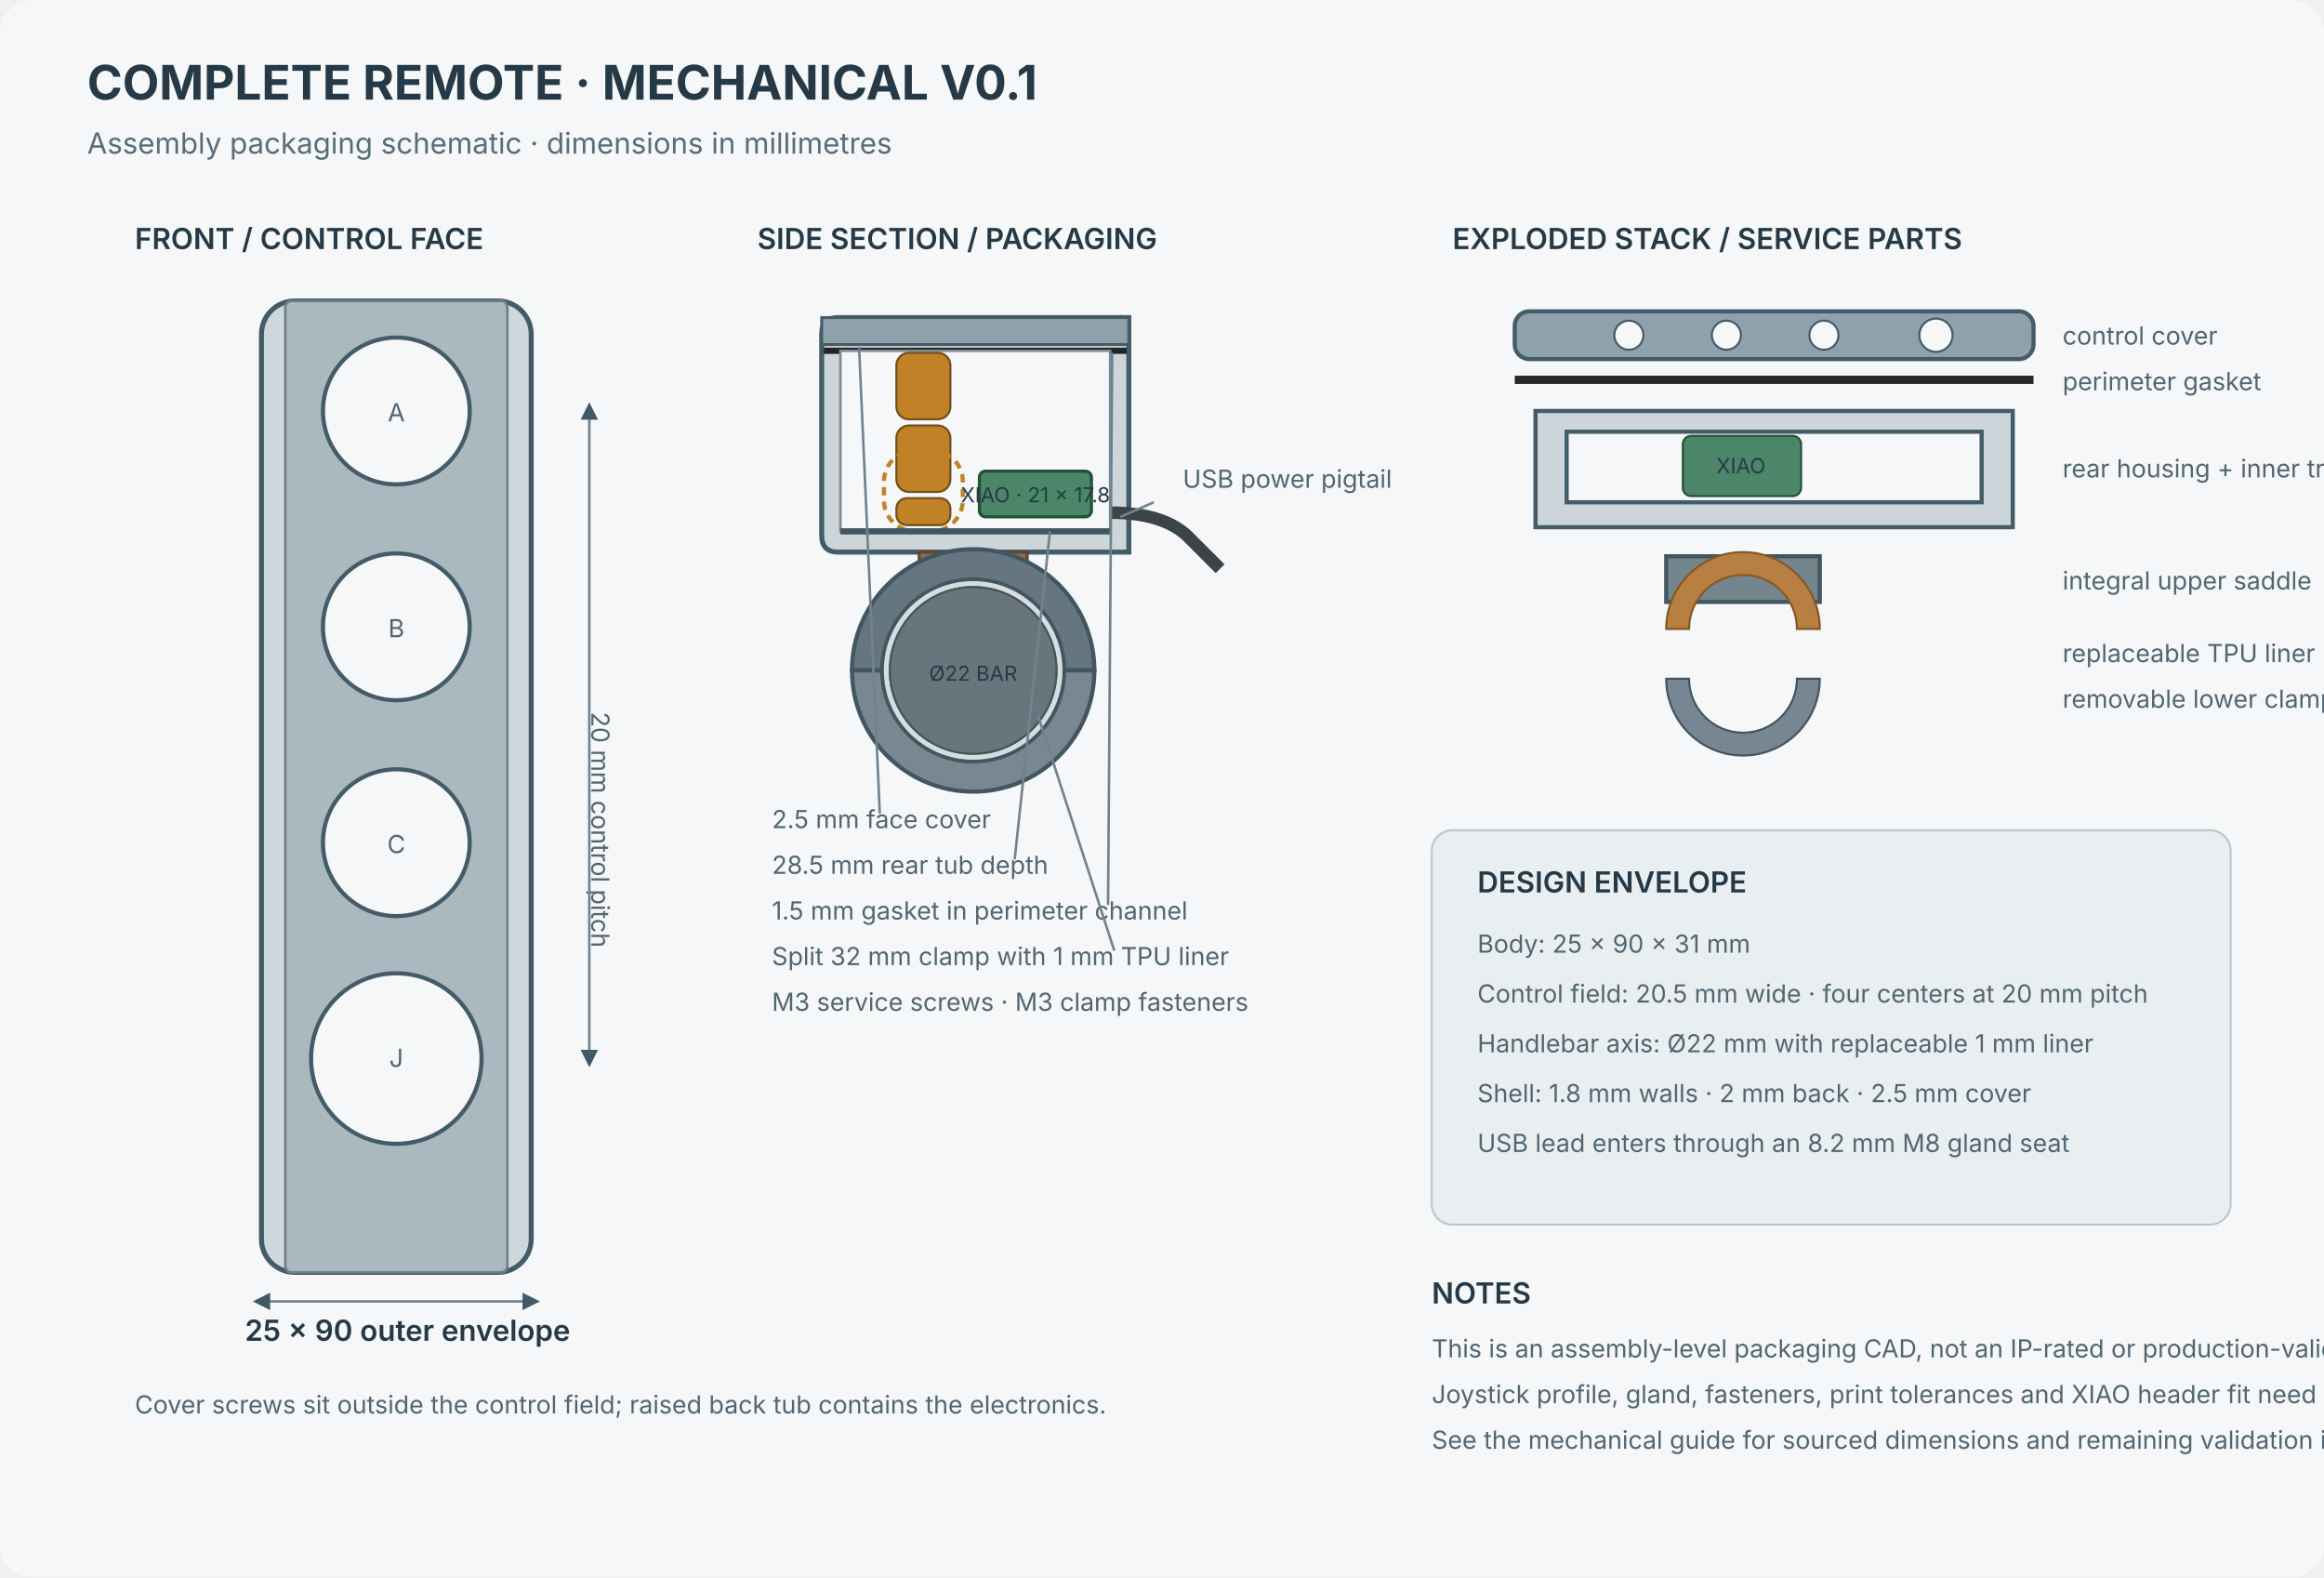
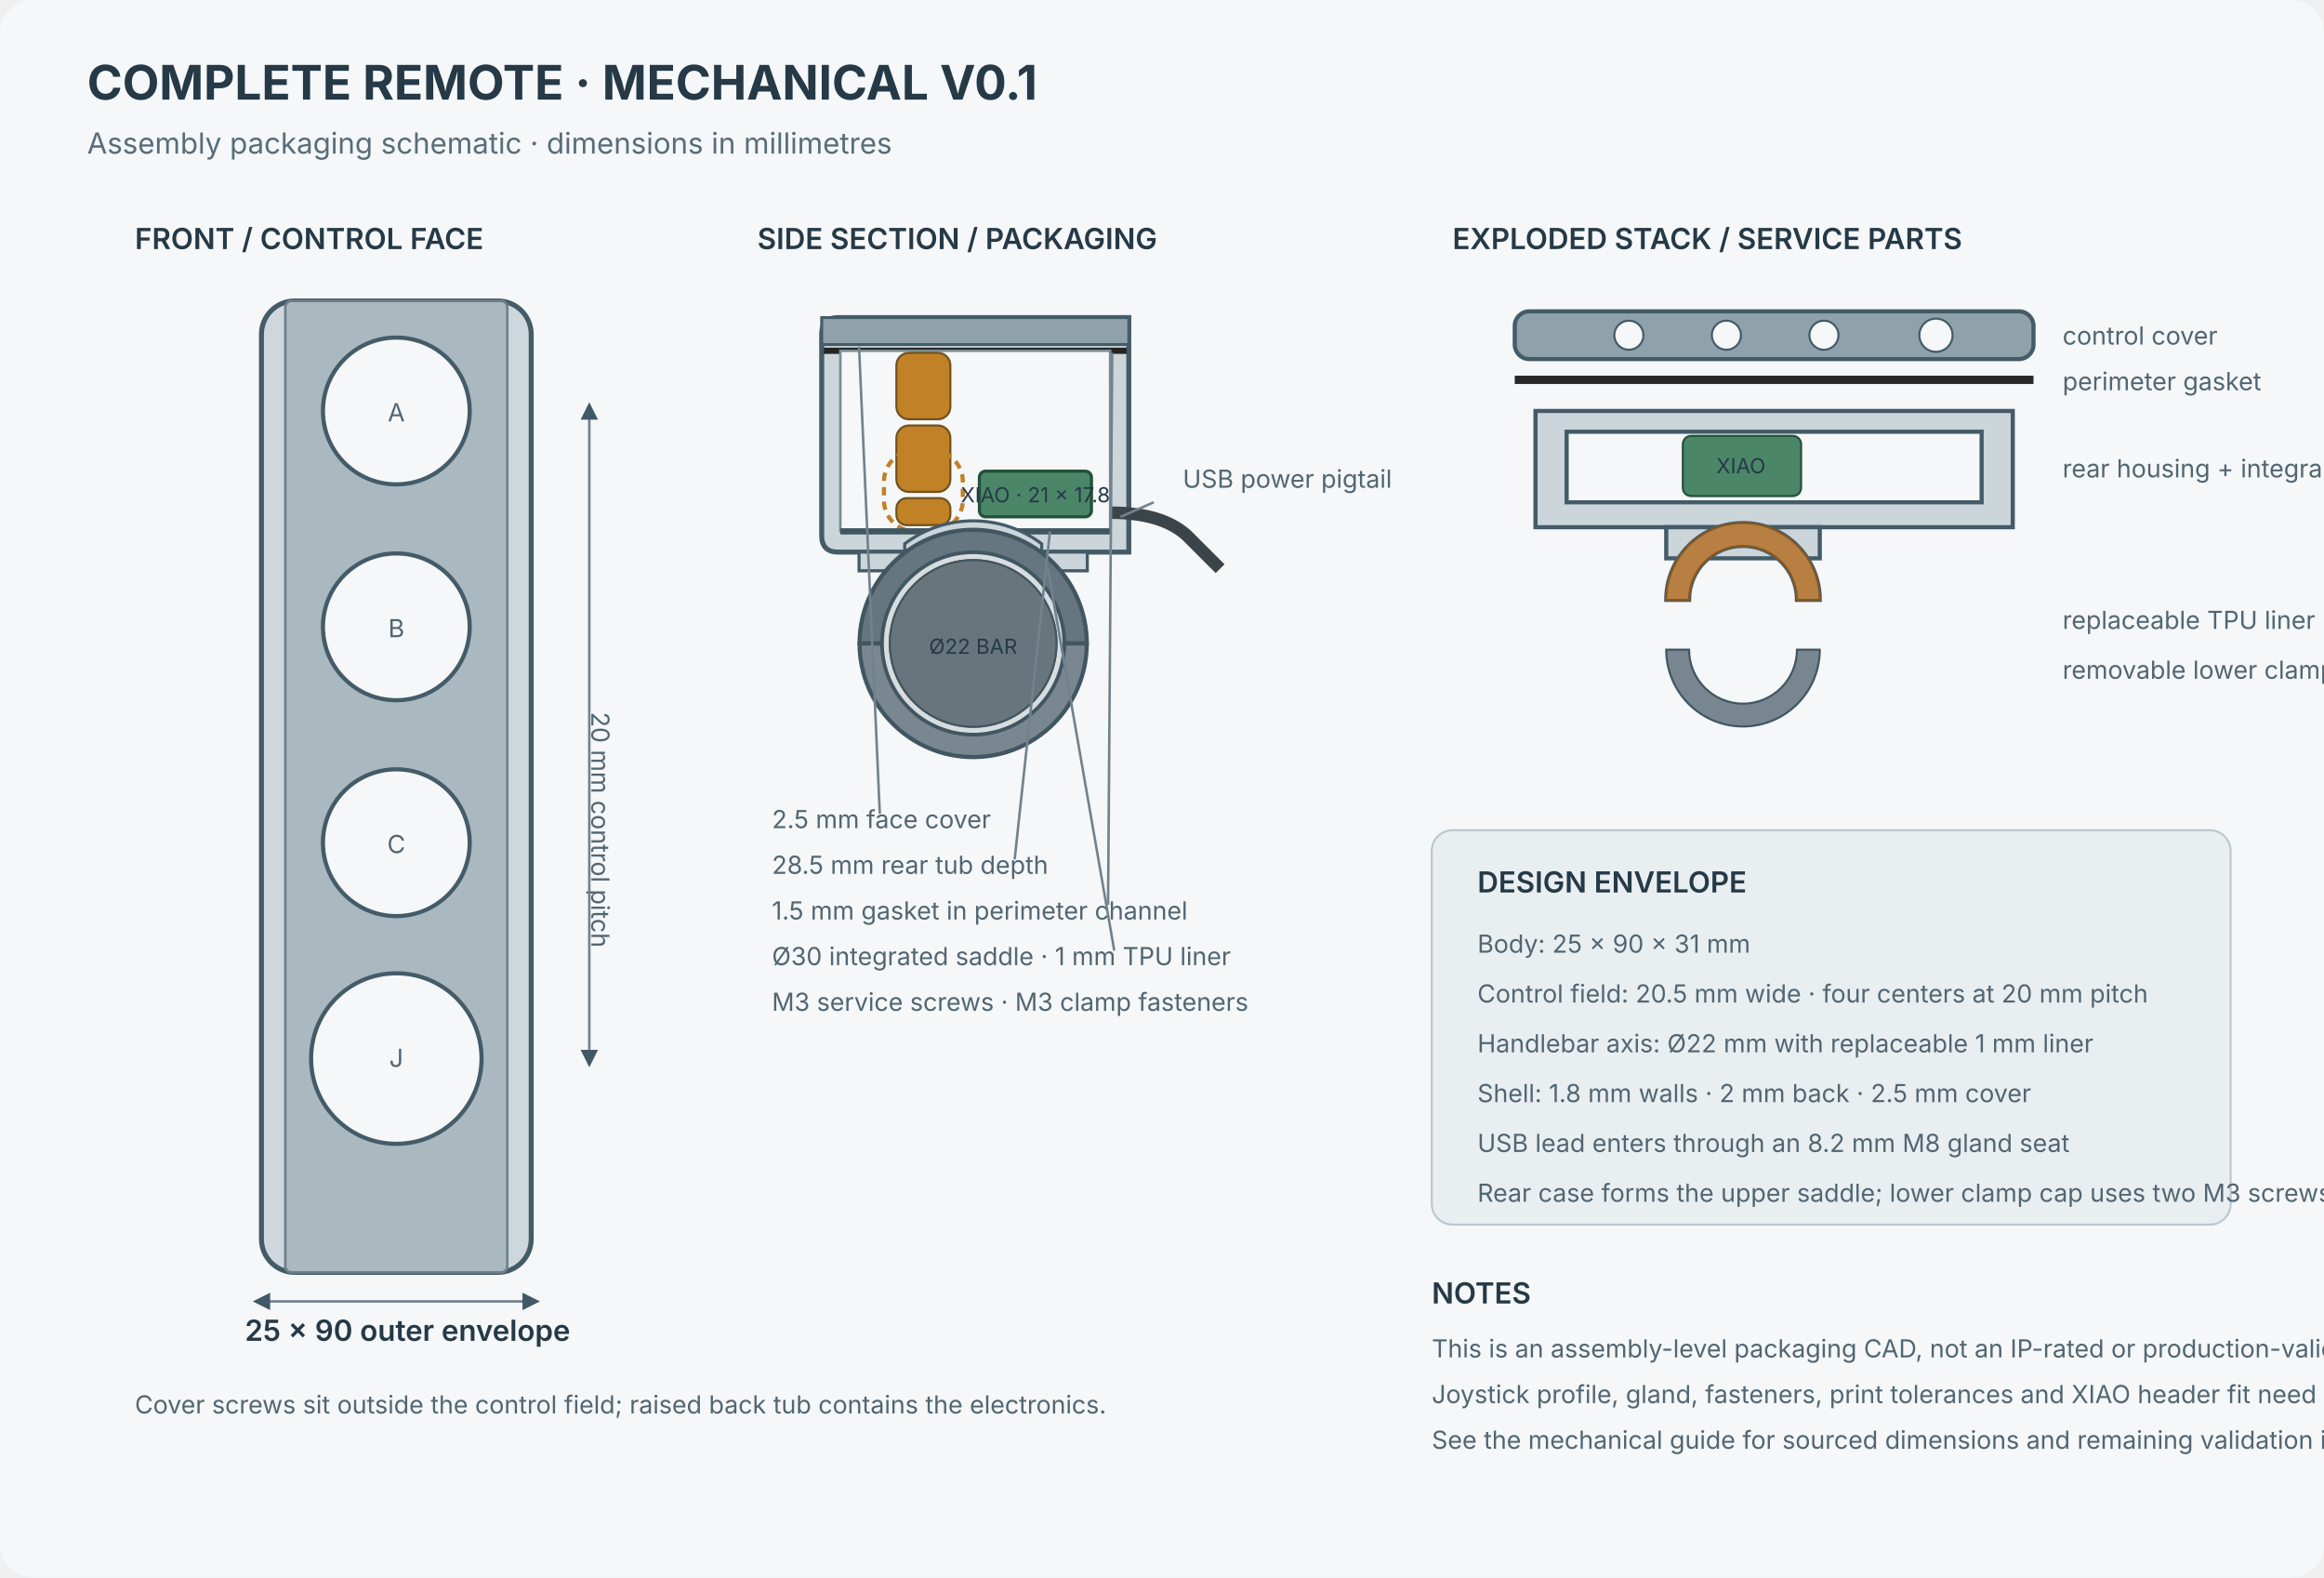
<svg xmlns="http://www.w3.org/2000/svg" width="1120" height="760" viewBox="0 0 1120 760" role="img" aria-labelledby="title desc">
  <defs>
    <style>
      text{font-family:Inter,Arial,sans-serif;fill:#253946}.title{font-size:23px;font-weight:700}.sub{font-size:14px;fill:#586d79}.lbl{font-size:14px;font-weight:600}.tiny{font-size:12px;fill:#526672}.line{stroke:#415966;stroke-width:2;fill:none}.thin{stroke:#71828e;stroke-width:1.2;fill:none}.dashed{stroke:#9a6a2a;stroke-width:1.5;stroke-dasharray:5 4;fill:none}
    </style>
    <marker id="arrow" markerWidth="7" markerHeight="7" refX="3.5" refY="3.5" orient="auto-start-reverse">
      <path d="M0 0L7 3.5L0 7Z" fill="#415966" />
    </marker>
  </defs>
  <rect width="1120" height="760" rx="16" fill="#f5f7f8" />
  <text x="42" y="48" class="title">COMPLETE REMOTE · MECHANICAL V0.1</text>
  <text x="42" y="74" class="sub">Assembly packaging schematic · dimensions in millimetres</text>
  <text x="65" y="120" class="lbl">FRONT / CONTROL FACE</text>
  <rect x="126" y="145" width="130" height="468" rx="16" fill="#ced7dc" stroke="#445b68" stroke-width="2.4" />
  <rect x="137.5" y="145" width="107" height="468" rx="3" fill="#aab8c0" stroke="#6d808a" stroke-width="1.2" />
  <circle cx="191" cy="198" r="35.36" fill="#f5f7f8" stroke="#445b68" stroke-width="2" />
  <circle cx="191" cy="302" r="35.36" fill="#f5f7f8" stroke="#445b68" stroke-width="2" />
  <circle cx="191" cy="406" r="35.36" fill="#f5f7f8" stroke="#445b68" stroke-width="2" />
  <circle cx="191" cy="510" r="41.08" fill="#f5f7f8" stroke="#445b68" stroke-width="2" />
  <text x="191" y="203" text-anchor="middle" class="tiny">A</text>
  <text x="191" y="307" text-anchor="middle" class="tiny">B</text>
  <text x="191" y="411" text-anchor="middle" class="tiny">C</text>
  <text x="191" y="514" text-anchor="middle" class="tiny">J</text>
  <text x="118" y="646" class="lbl">25 × 90 outer envelope</text>
  <line x1="126" y1="627" x2="256" y2="627" class="thin" marker-start="url(#arrow)" marker-end="url(#arrow)" />
  <text x="285" y="343" class="tiny" transform="rotate(90 285 343)">20 mm control pitch</text>
  <line x1="284" y1="198" x2="284" y2="510" class="thin" marker-start="url(#arrow)" marker-end="url(#arrow)" />
  <text x="65" y="681" class="tiny">Cover screws sit outside the control field; raised back tub contains the electronics.</text>
  <text x="365" y="120" class="lbl">SIDE SECTION / PACKAGING</text>
  <path d="M404 153 L544 153 L544 266 L404 266 Q396 266 396 258 L396 161 Q396 153 404 153Z" fill="#cbd5da" stroke="#445b68" stroke-width="2.4" />
  <rect x="396" y="153" width="148" height="13" fill="#8fa1aa" stroke="#445b68" stroke-width="1.4" />
  <line x1="397" y1="169" x2="543" y2="169" stroke="#242424" stroke-width="3" />
  <rect x="405" y="169" width="130" height="87" fill="#f5f7f8" stroke="#7a8b94" stroke-width="1.2" />
  <rect x="432" y="170" width="26" height="32" rx="6" fill="#c18126" stroke="#70501e" />
  <rect x="432" y="205" width="26" height="32" rx="6" fill="#c18126" stroke="#70501e" />
  <rect x="432" y="240" width="26" height="13" rx="5" fill="#c18126" stroke="#70501e" />
  <rect x="426" y="217" width="38" height="39" rx="15" fill="none" stroke="#c18126" stroke-width="2" stroke-dasharray="4 3" />
  <rect x="472" y="227" width="54" height="22" rx="3" fill="#4b8668" stroke="#22513a" stroke-width="1.5" />
  <text x="499" y="242" text-anchor="middle" font-size="10" fill="#fff">XIAO · 21 × 17.8</text>
  <line x1="405" y1="256" x2="535" y2="256" stroke="#405762" stroke-width="3" />
  <path d="M535 247 Q560 247 572 258 L588 274" stroke="#3b4449" stroke-width="6" fill="none" />
  <text x="570" y="235" class="tiny">USB power pigtail</text>
  <line x1="556" y1="242" x2="540" y2="249" class="thin" />
-   <rect x="443" y="266" width="52" height="22" fill="#8c6b4d" stroke="#5d4936" stroke-width="1.5" />
-   <path d="M410.6 323 A58.4 58.4 0 0 1 527.4 323 L512.8 323 A43.8 43.8 0 0 0 425.2 323 Z" fill="#667680" stroke="#415660" stroke-width="2" />
-   <path d="M410.6 323 A58.4 58.4 0 0 0 527.4 323 L512.8 323 A43.8 43.8 0 0 1 425.2 323 Z" fill="#788790" stroke="#415660" stroke-width="2" />
-   <circle cx="469" cy="323" r="43.8" fill="#d6dde1" stroke="#415660" stroke-width="1.5" />
-   <circle cx="469" cy="323" r="40.15" fill="#b77f42" stroke="#855824" stroke-width="1" />
-   <circle cx="469" cy="323" r="40.15" fill="#68757c" stroke="#415660" stroke-width="1" />
-   <text x="469" y="328" text-anchor="middle" font-size="10" fill="#fff">Ø22 BAR</text>
+   <path d="M414 266 L436 266 L436 262 A54.75 54.75 0 0 1 502 262 L502 266 L524 266 L524 275 L414 275 Z" fill="#cbd5da" stroke="#445b68" stroke-width="1.5" />
+   <path d="M414.25 310 A54.75 54.75 0 0 1 523.75 310 L512.8 310 A43.8 43.8 0 0 0 425.2 310 Z" fill="#667680" stroke="#415660" stroke-width="2" />
+   <path d="M414.25 310 A54.75 54.75 0 0 0 523.75 310 L512.8 310 A43.8 43.8 0 0 1 425.2 310 Z" fill="#788790" stroke="#415660" stroke-width="2" />
+   <circle cx="469" cy="310" r="43.8" fill="#d6dde1" stroke="#415660" stroke-width="1.5" />
+   <circle cx="469" cy="310" r="40.15" fill="#b77f42" stroke="#855824" stroke-width="1" />
+   <circle cx="469" cy="310" r="40.15" fill="#68757c" stroke="#415660" stroke-width="1" />
+   <text x="469" y="315" text-anchor="middle" font-size="10" fill="#fff">Ø22 BAR</text>
  <text x="372" y="399" class="tiny">2.5 mm face cover</text>
  <line x1="424" y1="392" x2="414" y2="167" class="thin" />
  <text x="372" y="421" class="tiny">28.5 mm rear tub depth</text>
  <line x1="489" y1="414" x2="506" y2="256" class="thin" />
  <text x="372" y="443" class="tiny">1.5 mm gasket in perimeter channel</text>
  <line x1="534" y1="436" x2="536" y2="170" class="thin" />
-   <text x="372" y="465" class="tiny">Split 32 mm clamp with 1 mm TPU liner</text>
-   <line x1="537" y1="458" x2="500" y2="344" class="thin" />
+   <text x="372" y="465" class="tiny">Ø30 integrated saddle · 1 mm TPU liner</text>
+   <line x1="537" y1="458" x2="505" y2="274" class="thin" />
  <text x="372" y="487" class="tiny">M3 service screws · M3 clamp fasteners</text>
  <text x="700" y="120" class="lbl">EXPLODED STACK / SERVICE PARTS</text>
  <g transform="translate(720,150)">
    <rect x="10" y="0" width="250" height="23" rx="7" fill="#8fa1aa" stroke="#445b68" stroke-width="2" />
    <circle cx="65" cy="11.5" r="7" fill="#f5f7f8" stroke="#445b68" />
    <circle cx="112" cy="11.5" r="7" fill="#f5f7f8" stroke="#445b68" />
    <circle cx="159" cy="11.5" r="7" fill="#f5f7f8" stroke="#445b68" />
    <circle cx="213" cy="11.5" r="8" fill="#f5f7f8" stroke="#445b68" />
    <text x="274" y="16" class="tiny">control cover</text>
    <path d="M10 33 H260" stroke="#292929" stroke-width="4" />
    <text x="274" y="38" class="tiny">perimeter gasket</text>
    <path d="M20 48 h230 v56 h-230 z M35 58 h200 v34 h-200 z" fill="#cbd5da" fill-rule="evenodd" stroke="#445b68" stroke-width="2" />
-     <text x="274" y="80" class="tiny">rear housing + inner tray</text>
+     <path d="M83 104 h74 v15 h-74 z M83 139 A37 37 0 0 1 157 139 L146 139 A26 26 0 0 0 94 139 Z" fill="#cbd5da" stroke="#445b68" stroke-width="2" />
+     <text x="274" y="80" class="tiny">rear housing + integral upper saddle</text>
    <rect x="91" y="60" width="57" height="29" rx="4" fill="#4b8668" stroke="#22513a" />
    <text x="119" y="78" text-anchor="middle" font-size="10" fill="#fff">XIAO</text>
-     <path d="M83 118 h74 v22 h-74 z" fill="#75858e" stroke="#415660" stroke-width="2" />
-     <text x="274" y="134" class="tiny">integral upper saddle</text>
-     <path d="M83 153 A37 37 0 0 1 157 153 L146 153 A26 26 0 0 0 94 153Z" fill="#b77f42" stroke="#855824" />
-     <text x="274" y="169" class="tiny">replaceable TPU liner</text>
-     <path d="M83 177 A37 37 0 0 0 157 177 L146 177 A26 26 0 0 1 94 177Z" fill="#778690" stroke="#415660" />
-     <text x="274" y="191" class="tiny">removable lower clamp</text>
+     <path d="M83 139 A37 37 0 0 1 157 139 L146 139 A26 26 0 0 0 94 139Z" fill="#b77f42" stroke="#855824" />
+     <text x="274" y="153" class="tiny">replaceable TPU liner halves</text>
+     <path d="M83 163 A37 37 0 0 0 157 163 L146 163 A26 26 0 0 1 94 163Z" fill="#778690" stroke="#415660" />
+     <text x="274" y="177" class="tiny">removable lower clamp cap</text>
  </g>
  <rect x="690" y="400" width="385" height="190" rx="10" fill="#e9eef1" stroke="#bcc8ce" />
  <text x="712" y="430" class="lbl">DESIGN ENVELOPE</text>
  <text x="712" y="459" class="tiny">Body: 25 × 90 × 31 mm</text>
  <text x="712" y="483" class="tiny">Control field: 20.5 mm wide · four centers at 20 mm pitch</text>
  <text x="712" y="507" class="tiny">Handlebar axis: Ø22 mm with replaceable 1 mm liner</text>
+   <text x="712" y="579" class="tiny">Rear case forms the upper saddle; lower clamp cap uses two M3 screws</text>
  <text x="712" y="531" class="tiny">Shell: 1.8 mm walls · 2 mm back · 2.5 mm cover</text>
  <text x="712" y="555" class="tiny">USB lead enters through an 8.2 mm M8 gland seat</text>
  <text x="690" y="628" class="lbl">NOTES</text>
  <text x="690" y="654" class="tiny">This is an assembly-level packaging CAD, not an IP-rated or production-validated model.</text>
  <text x="690" y="676" class="tiny">Joystick profile, gland, fasteners, print tolerances and XIAO header fit need checks.</text>
  <text x="690" y="698" class="tiny">See the mechanical guide for sourced dimensions and remaining validation inputs.</text>
</svg>
